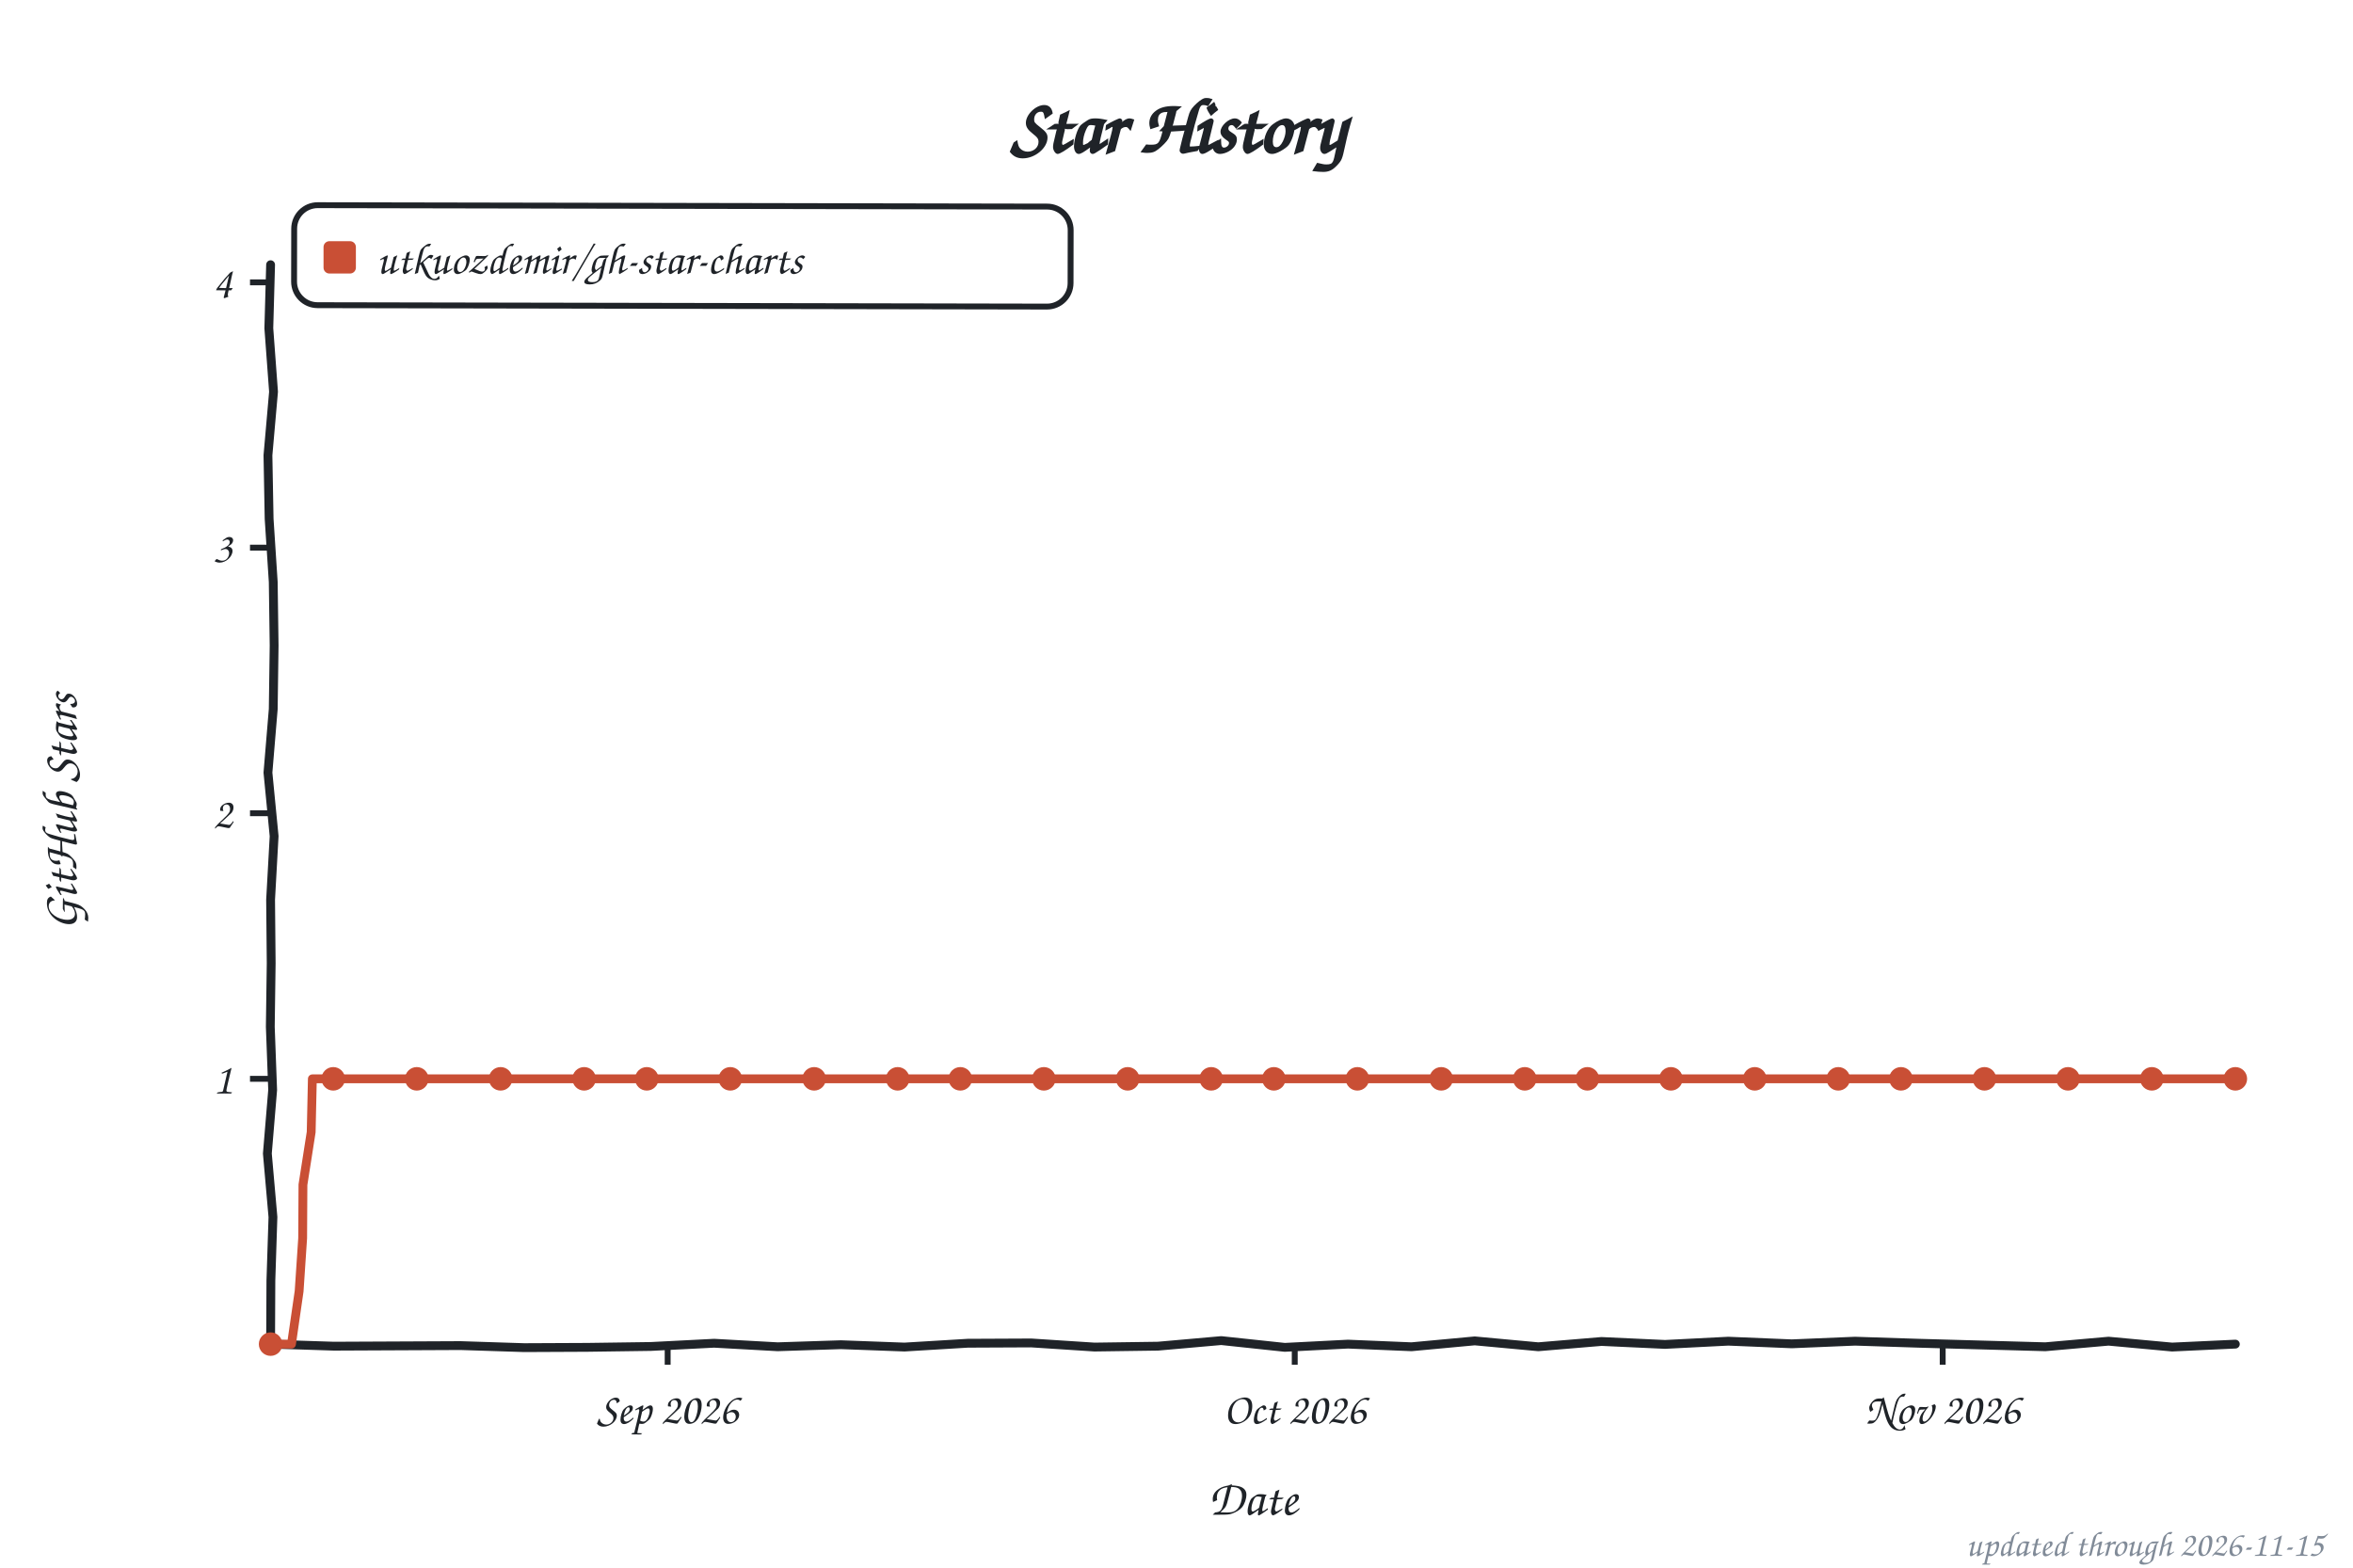
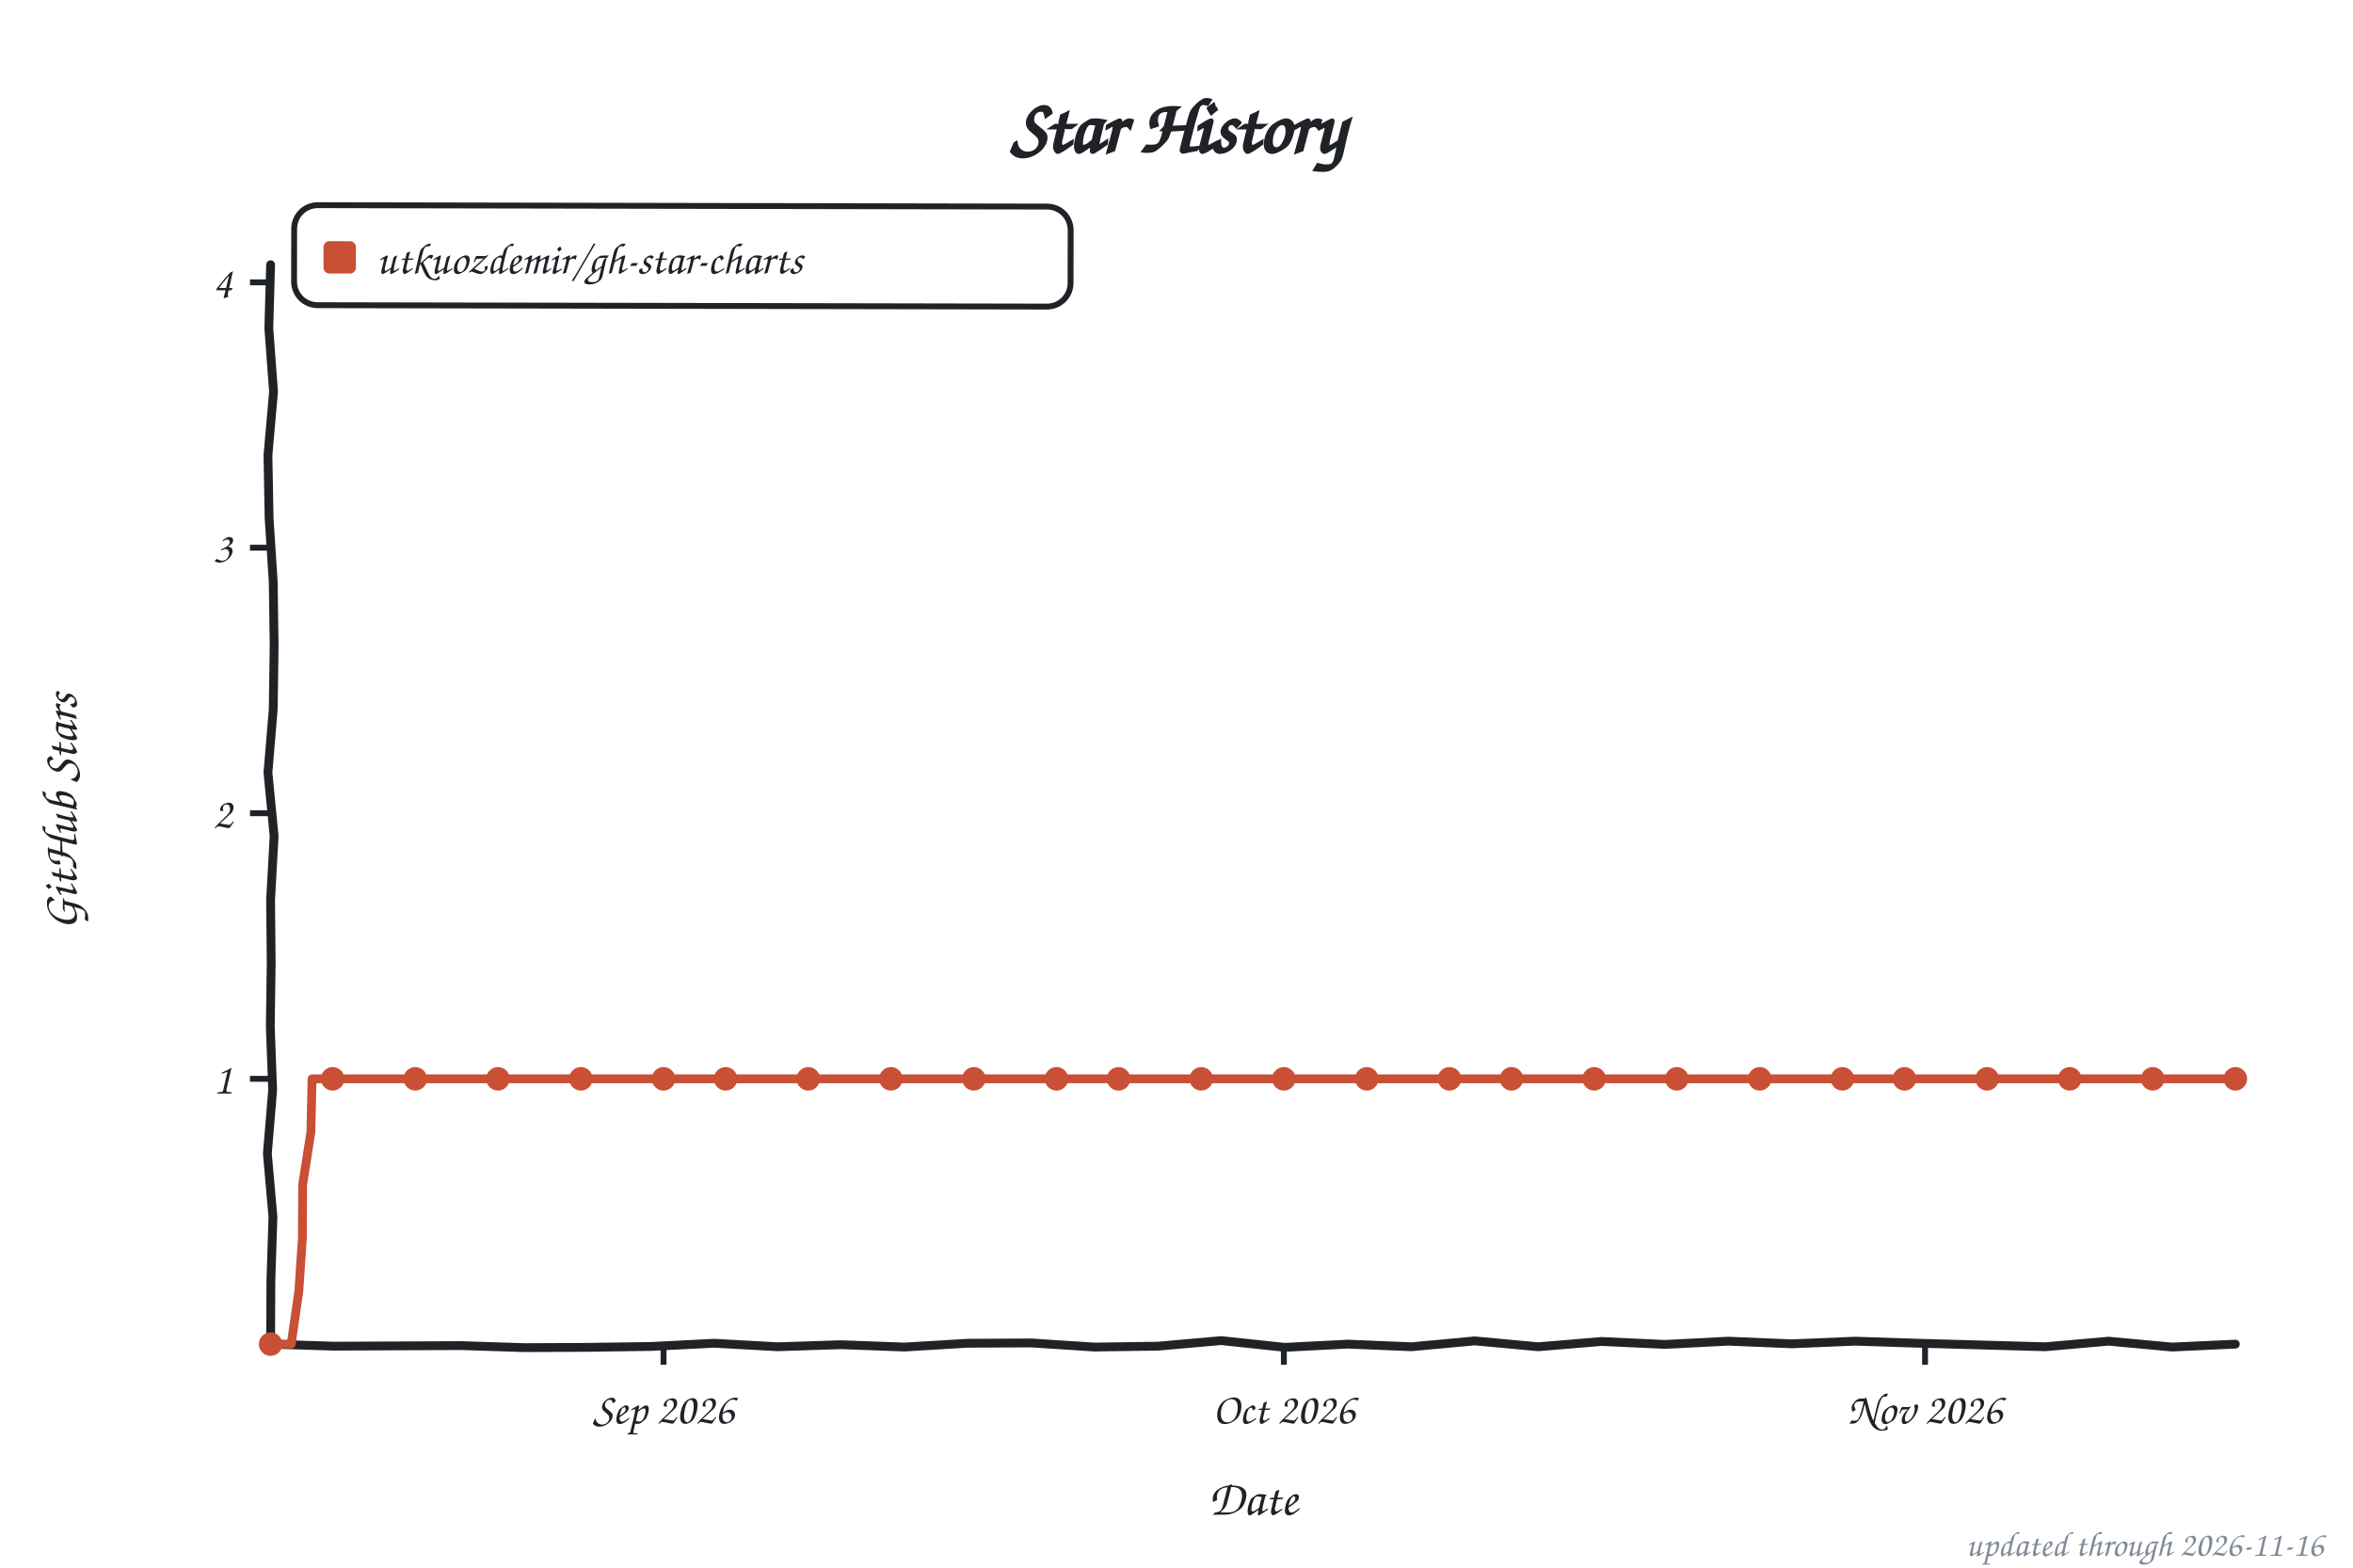
<svg xmlns="http://www.w3.org/2000/svg" width="800" height="533" viewBox="0 0 800 533" role="img" aria-label="Star history of utkuozdemir/gh-star-charts">
  <style>text{font-family:"Comic Sans MS","Chalkboard SE","Comic Neue","Marker Felt",cursive}</style>
  <text x="400" y="52" font-size="26" font-weight="bold" text-anchor="middle" fill="#1f2328">Star History</text>
  <rect x="100" y="70" width="264" height="34" rx="8" fill="none" stroke="#1f2328" stroke-width="2" transform="rotate(0.11 232 87)" />
  <rect x="110" y="82" width="11" height="11" rx="2" fill="#c94f35" />
  <text x="128" y="93" font-size="15" fill="#1f2328" textLength="225" lengthAdjust="spacingAndGlyphs">utkuozdemir/gh-star-charts</text>
  <line x1="85" y1="366.8" x2="92" y2="366.8" stroke="#1f2328" stroke-width="2" />
  <text x="79" y="371.8" font-size="15" text-anchor="end" fill="#1f2328">1</text>
  <line x1="85" y1="276.5" x2="92" y2="276.5" stroke="#1f2328" stroke-width="2" />
  <text x="79" y="281.5" font-size="15" text-anchor="end" fill="#1f2328">2</text>
  <line x1="85" y1="186.2" x2="92" y2="186.2" stroke="#1f2328" stroke-width="2" />
  <text x="79" y="191.2" font-size="15" text-anchor="end" fill="#1f2328">3</text>
  <line x1="85" y1="96.0" x2="92" y2="96.0" stroke="#1f2328" stroke-width="2" />
  <text x="79" y="101.0" font-size="15" text-anchor="end" fill="#1f2328">4</text>
-   <line x1="227.0" y1="457" x2="227.0" y2="464" stroke="#1f2328" stroke-width="2" />
-   <text x="227.0" y="484" font-size="15" text-anchor="middle" fill="#1f2328">Sep 2026</text>
-   <line x1="440.2" y1="457" x2="440.2" y2="464" stroke="#1f2328" stroke-width="2" />
-   <text x="440.2" y="484" font-size="15" text-anchor="middle" fill="#1f2328">Oct 2026</text>
-   <line x1="660.5" y1="457" x2="660.5" y2="464" stroke="#1f2328" stroke-width="2" />
-   <text x="660.5" y="484" font-size="15" text-anchor="middle" fill="#1f2328">Nov 2026</text>
+   <line x1="225.6" y1="457" x2="225.6" y2="464" stroke="#1f2328" stroke-width="2" />
+   <text x="225.6" y="484" font-size="15" text-anchor="middle" fill="#1f2328">Sep 2026</text>
+   <line x1="436.5" y1="457" x2="436.5" y2="464" stroke="#1f2328" stroke-width="2" />
+   <text x="436.5" y="484" font-size="15" text-anchor="middle" fill="#1f2328">Oct 2026</text>
+   <line x1="654.5" y1="457" x2="654.5" y2="464" stroke="#1f2328" stroke-width="2" />
+   <text x="654.5" y="484" font-size="15" text-anchor="middle" fill="#1f2328">Nov 2026</text>
  <text x="426" y="515" font-size="17" text-anchor="middle" fill="#1f2328">Date</text>
  <text x="26" y="276" font-size="17" text-anchor="middle" fill="#1f2328" transform="rotate(-90 26 276)">GitHub Stars</text>
  <path d="M 92.0,90.0 L 91.4,111.6 L 93.0,133.2 L 91.1,154.8 L 91.5,176.4 L 92.9,197.9 L 93.2,219.5 L 92.9,241.1 L 91.1,262.7 L 93.2,284.3 L 92.0,305.9 L 92.2,327.5 L 91.9,349.1 L 92.7,370.6 L 90.9,392.2 L 92.8,413.8 L 92.1,435.4 L 92.0,457.0 L 113.5,457.7 L 135.1,457.6 L 156.6,457.5 L 178.2,458.2 L 199.7,458.1 L 221.3,457.8 L 242.8,456.7 L 264.4,457.9 L 285.9,457.2 L 307.5,458.0 L 329.0,456.7 L 350.6,456.6 L 372.1,458.0 L 393.7,457.7 L 415.2,455.8 L 436.8,458.1 L 458.3,457.0 L 479.9,457.9 L 501.4,455.9 L 523.0,457.9 L 544.5,456.1 L 566.1,457.1 L 587.6,456.0 L 609.2,456.9 L 630.7,456.0 L 652.3,456.7 L 673.8,457.3 L 695.4,457.9 L 716.9,456.0 L 738.5,458.0 L 760.0,457.0" fill="none" stroke="#1f2328" stroke-width="3" stroke-linecap="round" stroke-linejoin="round" />
-   <path d="M 92.0,457.0 L 99.1,457.0 L 101.7,439.0 L 102.9,421.0 L 103.0,402.8 L 105.8,384.9 L 106.2,366.8 L 113.3,366.8 L 120.4,366.8 L 127.5,366.8 L 134.6,366.8 L 141.7,366.8 L 148.9,366.8 L 156.0,366.8 L 163.1,366.8 L 170.2,366.8 L 177.3,366.8 L 184.4,366.8 L 191.5,366.8 L 198.6,366.8 L 205.7,366.8 L 212.8,366.8 L 219.9,366.8 L 227.0,366.8 L 234.1,366.8 L 241.2,366.8 L 248.3,366.8 L 255.4,366.8 L 262.6,366.8 L 269.7,366.8 L 276.8,366.8 L 283.9,366.8 L 291.0,366.8 L 298.1,366.8 L 305.2,366.8 L 312.3,366.8 L 319.4,366.8 L 326.5,366.8 L 333.6,366.8 L 340.7,366.8 L 347.8,366.8 L 354.9,366.8 L 362.0,366.8 L 369.1,366.8 L 376.3,366.8 L 383.4,366.8 L 390.5,366.8 L 397.6,366.8 L 404.7,366.8 L 411.8,366.8 L 418.9,366.8 L 426.0,366.8 L 433.1,366.8 L 440.2,366.8 L 447.3,366.8 L 454.4,366.8 L 461.5,366.8 L 468.6,366.8 L 475.7,366.8 L 482.9,366.8 L 490.0,366.8 L 497.1,366.8 L 504.2,366.8 L 511.3,366.8 L 518.4,366.8 L 525.5,366.8 L 532.6,366.8 L 539.7,366.8 L 546.8,366.8 L 553.9,366.8 L 561.0,366.8 L 568.1,366.8 L 575.2,366.8 L 582.3,366.8 L 589.4,366.8 L 596.6,366.8 L 603.7,366.8 L 610.8,366.8 L 617.9,366.8 L 625.0,366.8 L 632.1,366.8 L 639.2,366.8 L 646.3,366.8 L 653.4,366.8 L 660.5,366.8 L 667.6,366.8 L 674.7,366.8 L 681.8,366.8 L 688.9,366.8 L 696.0,366.8 L 703.1,366.8 L 710.3,366.8 L 717.4,366.8 L 724.5,366.8 L 731.6,366.8 L 738.7,366.8 L 745.8,366.8 L 752.9,366.8 L 760.0,366.8" fill="none" stroke="#c94f35" stroke-width="3" stroke-linecap="round" stroke-linejoin="round" />
+   <path d="M 92.0,457.0 L 99.0,457.0 L 101.6,439.0 L 102.8,421.0 L 102.9,402.8 L 105.7,384.9 L 106.1,366.8 L 113.1,366.8 L 120.1,366.8 L 127.2,366.8 L 134.2,366.8 L 141.2,366.8 L 148.3,366.8 L 155.3,366.8 L 162.3,366.8 L 169.3,366.8 L 176.4,366.8 L 183.4,366.8 L 190.4,366.8 L 197.5,366.8 L 204.5,366.8 L 211.5,366.8 L 218.6,366.8 L 225.6,366.8 L 232.6,366.8 L 239.7,366.8 L 246.7,366.8 L 253.7,366.8 L 260.8,366.8 L 267.8,366.8 L 274.8,366.8 L 281.9,366.8 L 288.9,366.8 L 295.9,366.8 L 302.9,366.8 L 310.0,366.8 L 317.0,366.8 L 324.0,366.8 L 331.1,366.8 L 338.1,366.8 L 345.1,366.8 L 352.2,366.8 L 359.2,366.8 L 366.2,366.8 L 373.3,366.8 L 380.3,366.8 L 387.3,366.8 L 394.4,366.8 L 401.4,366.8 L 408.4,366.8 L 415.5,366.8 L 422.5,366.8 L 429.5,366.8 L 436.5,366.8 L 443.6,366.8 L 450.6,366.8 L 457.6,366.8 L 464.7,366.8 L 471.7,366.8 L 478.7,366.8 L 485.8,366.8 L 492.8,366.8 L 499.8,366.8 L 506.9,366.8 L 513.9,366.8 L 520.9,366.8 L 528.0,366.8 L 535.0,366.8 L 542.0,366.8 L 549.1,366.8 L 556.1,366.8 L 563.1,366.8 L 570.1,366.8 L 577.2,366.8 L 584.2,366.8 L 591.2,366.8 L 598.3,366.8 L 605.3,366.8 L 612.3,366.8 L 619.4,366.8 L 626.4,366.8 L 633.4,366.8 L 640.5,366.8 L 647.5,366.8 L 654.5,366.8 L 661.6,366.8 L 668.6,366.8 L 675.6,366.8 L 682.7,366.8 L 689.7,366.8 L 696.7,366.8 L 703.7,366.8 L 710.8,366.8 L 717.8,366.8 L 724.8,366.8 L 731.9,366.8 L 738.9,366.8 L 745.9,366.8 L 753.0,366.8 L 760.0,366.8" fill="none" stroke="#c94f35" stroke-width="3" stroke-linecap="round" stroke-linejoin="round" />
  <circle cx="92.0" cy="457.0" r="4" fill="#c94f35" />
-   <circle cx="113.3" cy="366.8" r="4" fill="#c94f35" />
-   <circle cx="141.7" cy="366.8" r="4" fill="#c94f35" />
-   <circle cx="170.2" cy="366.8" r="4" fill="#c94f35" />
-   <circle cx="198.6" cy="366.8" r="4" fill="#c94f35" />
-   <circle cx="219.9" cy="366.8" r="4" fill="#c94f35" />
-   <circle cx="248.3" cy="366.8" r="4" fill="#c94f35" />
-   <circle cx="276.8" cy="366.8" r="4" fill="#c94f35" />
-   <circle cx="305.2" cy="366.8" r="4" fill="#c94f35" />
-   <circle cx="326.5" cy="366.8" r="4" fill="#c94f35" />
-   <circle cx="354.9" cy="366.8" r="4" fill="#c94f35" />
-   <circle cx="383.4" cy="366.8" r="4" fill="#c94f35" />
-   <circle cx="411.8" cy="366.8" r="4" fill="#c94f35" />
-   <circle cx="433.1" cy="366.8" r="4" fill="#c94f35" />
-   <circle cx="461.5" cy="366.8" r="4" fill="#c94f35" />
-   <circle cx="490.0" cy="366.8" r="4" fill="#c94f35" />
-   <circle cx="518.4" cy="366.8" r="4" fill="#c94f35" />
-   <circle cx="539.7" cy="366.8" r="4" fill="#c94f35" />
-   <circle cx="568.1" cy="366.8" r="4" fill="#c94f35" />
-   <circle cx="596.6" cy="366.8" r="4" fill="#c94f35" />
-   <circle cx="625.0" cy="366.8" r="4" fill="#c94f35" />
-   <circle cx="646.3" cy="366.8" r="4" fill="#c94f35" />
-   <circle cx="674.7" cy="366.8" r="4" fill="#c94f35" />
-   <circle cx="703.1" cy="366.8" r="4" fill="#c94f35" />
-   <circle cx="731.6" cy="366.8" r="4" fill="#c94f35" />
+   <circle cx="113.1" cy="366.8" r="4" fill="#c94f35" />
+   <circle cx="141.2" cy="366.8" r="4" fill="#c94f35" />
+   <circle cx="169.3" cy="366.8" r="4" fill="#c94f35" />
+   <circle cx="197.5" cy="366.8" r="4" fill="#c94f35" />
+   <circle cx="225.6" cy="366.8" r="4" fill="#c94f35" />
+   <circle cx="246.7" cy="366.8" r="4" fill="#c94f35" />
+   <circle cx="274.8" cy="366.8" r="4" fill="#c94f35" />
+   <circle cx="302.9" cy="366.8" r="4" fill="#c94f35" />
+   <circle cx="331.1" cy="366.8" r="4" fill="#c94f35" />
+   <circle cx="359.2" cy="366.8" r="4" fill="#c94f35" />
+   <circle cx="380.3" cy="366.8" r="4" fill="#c94f35" />
+   <circle cx="408.4" cy="366.8" r="4" fill="#c94f35" />
+   <circle cx="436.5" cy="366.8" r="4" fill="#c94f35" />
+   <circle cx="464.7" cy="366.8" r="4" fill="#c94f35" />
+   <circle cx="492.8" cy="366.8" r="4" fill="#c94f35" />
+   <circle cx="513.9" cy="366.8" r="4" fill="#c94f35" />
+   <circle cx="542.0" cy="366.8" r="4" fill="#c94f35" />
+   <circle cx="570.1" cy="366.8" r="4" fill="#c94f35" />
+   <circle cx="598.3" cy="366.8" r="4" fill="#c94f35" />
+   <circle cx="626.4" cy="366.8" r="4" fill="#c94f35" />
+   <circle cx="647.5" cy="366.8" r="4" fill="#c94f35" />
+   <circle cx="675.6" cy="366.8" r="4" fill="#c94f35" />
+   <circle cx="703.7" cy="366.8" r="4" fill="#c94f35" />
+   <circle cx="731.9" cy="366.8" r="4" fill="#c94f35" />
  <circle cx="760.0" cy="366.8" r="4" fill="#c94f35" />
-   <text x="790" y="529" font-size="12" text-anchor="end" fill="#818b98">updated through 2026-11-15</text>
+   <text x="790" y="529" font-size="12" text-anchor="end" fill="#818b98">updated through 2026-11-16</text>
</svg>
